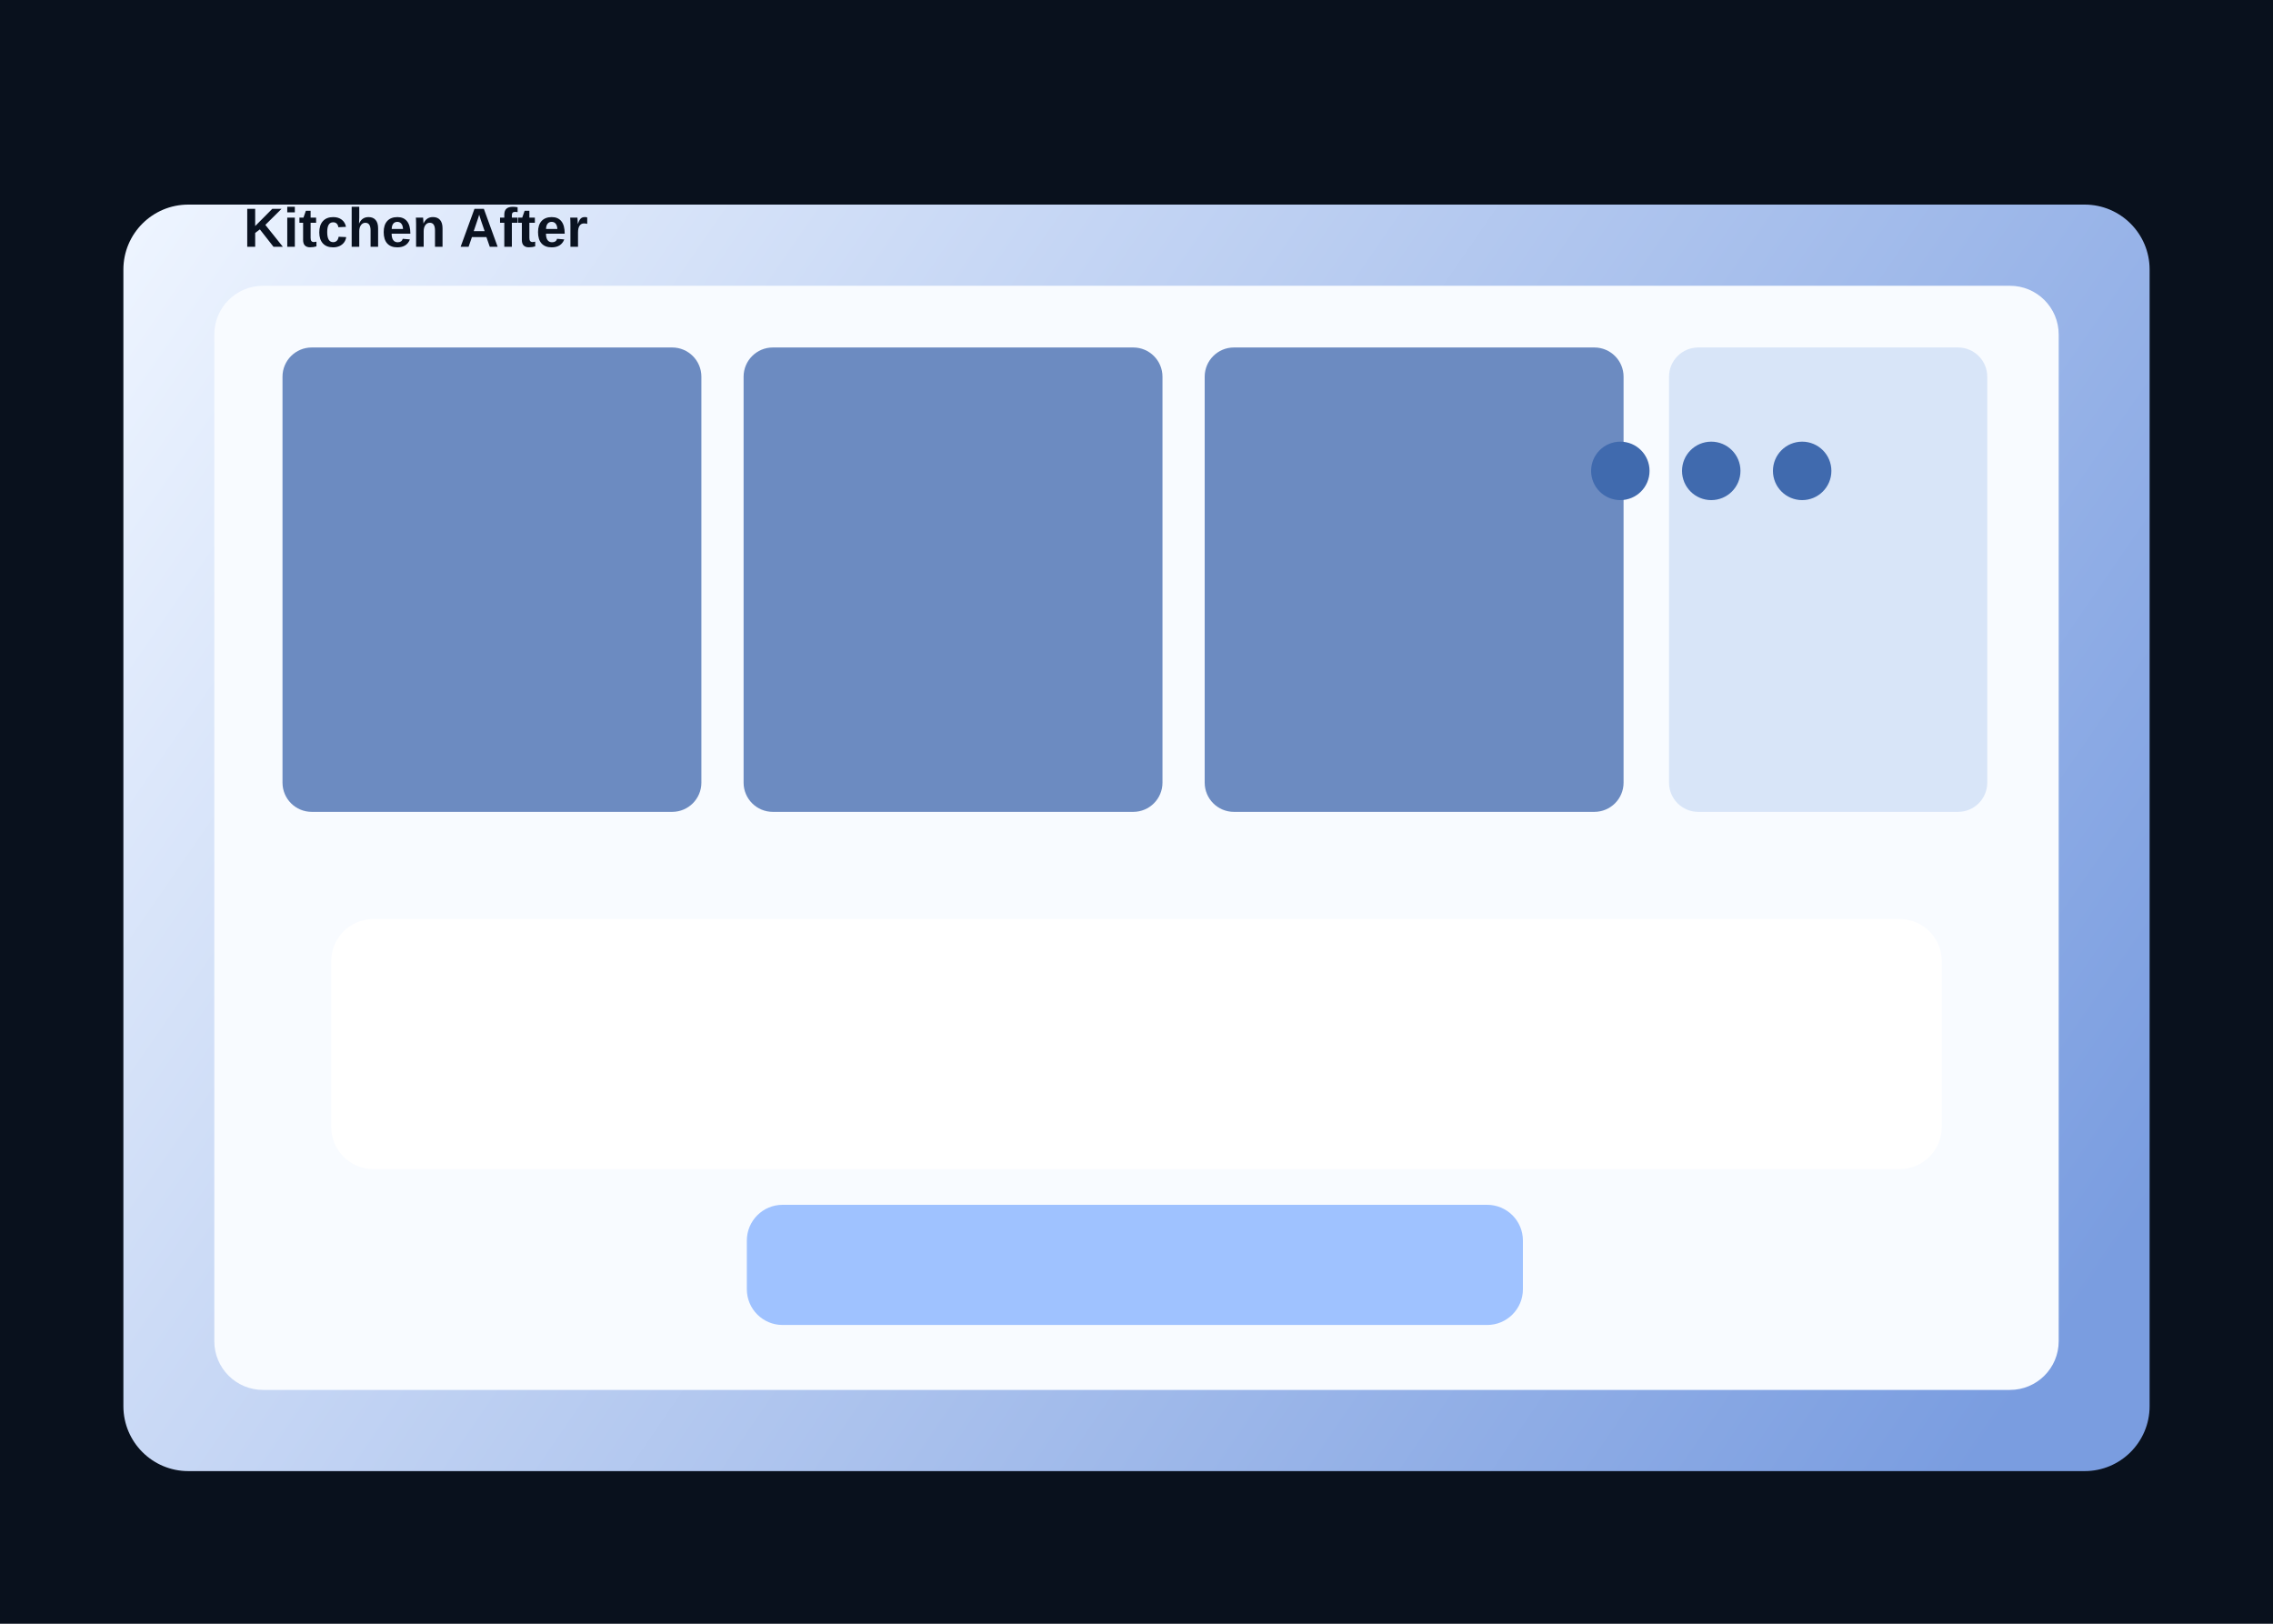
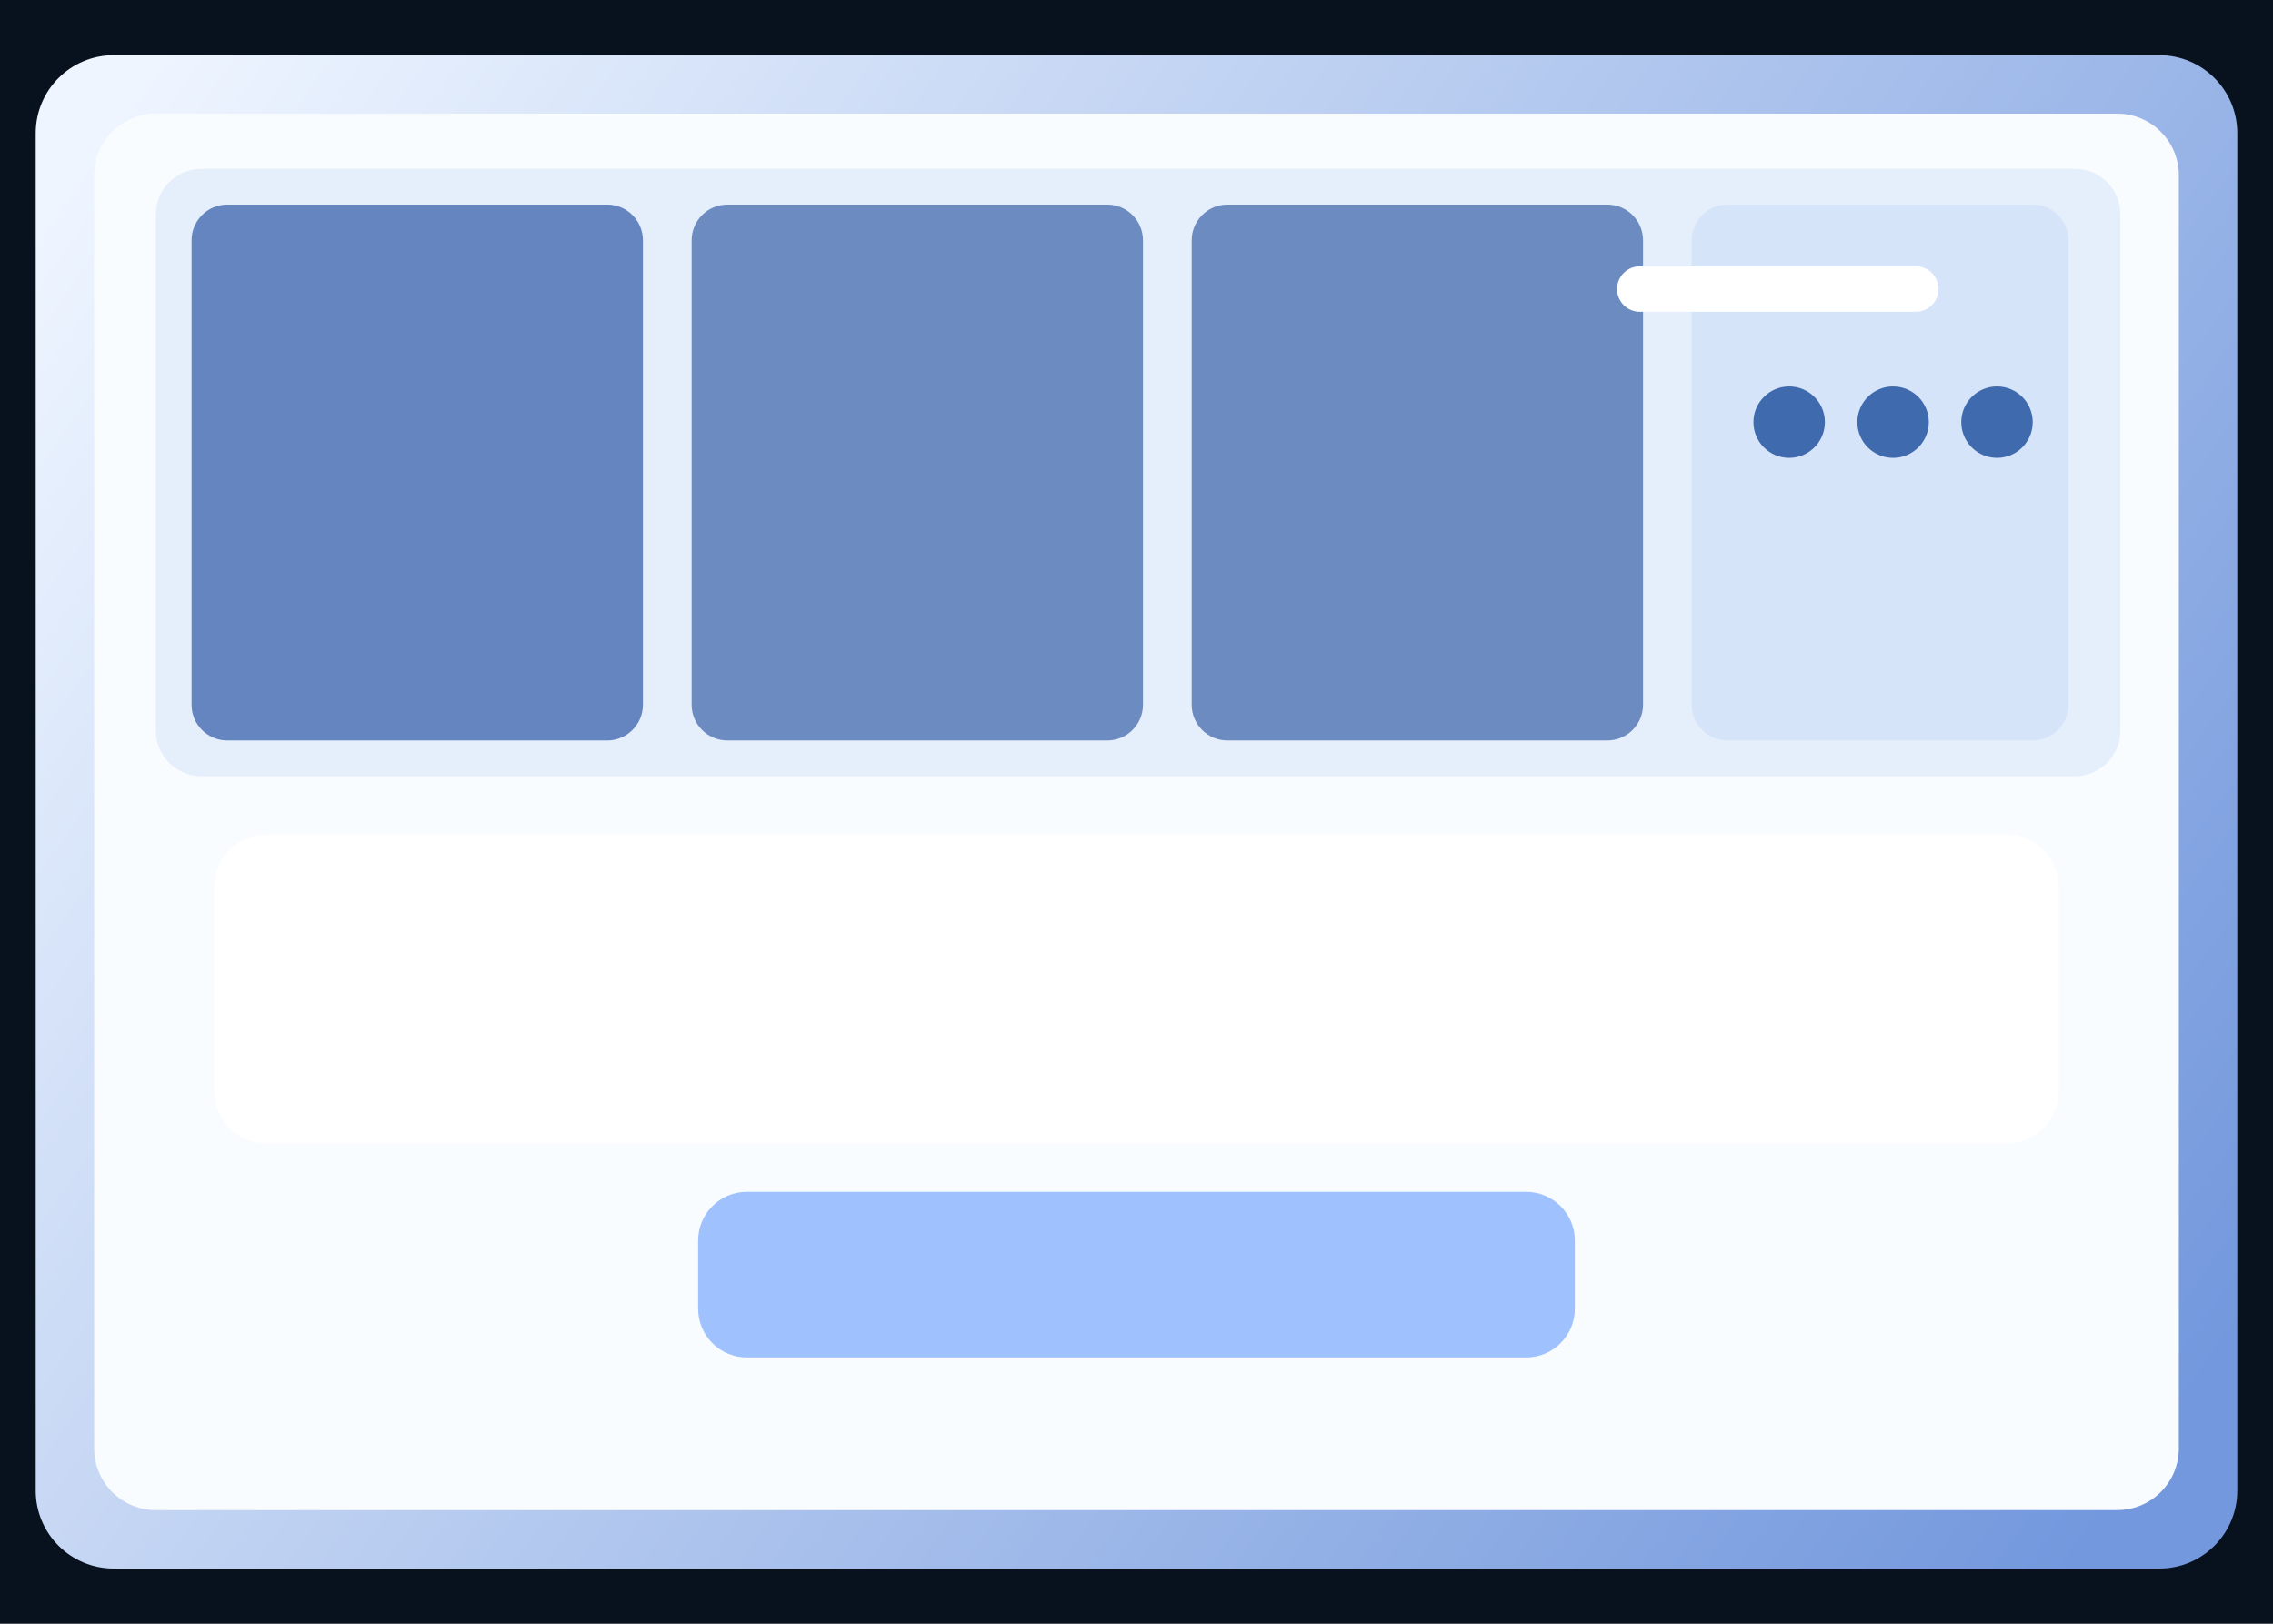
<svg xmlns="http://www.w3.org/2000/svg" width="1400" height="1000" viewBox="0 0 1400 1000" fill="none">
  <defs>
-     <linearGradient id="kitchen-bg" x1="102" y1="118" x2="1224" y2="890" gradientUnits="userSpaceOnUse">
-       <stop stop-color="#EDF4FF" />
-       <stop offset="1" stop-color="#7A9DE0" />
+     <linearGradient id="kitchen-bg" x1="72" y1="68" x2="1294" y2="942" gradientUnits="userSpaceOnUse">
+       <stop stop-color="#EEF5FF" />
+       <stop offset="1" stop-color="#7398DD" />
    </linearGradient>
  </defs>
-   <rect width="1400" height="1000" fill="#09111D" />
-   <rect x="76" y="126" width="1248" height="780" rx="40" fill="url(#kitchen-bg)" />
-   <rect x="132" y="176" width="1136" height="680" rx="30" fill="#F8FBFF" />
-   <rect x="174" y="214" width="258" height="286" rx="18" fill="#6C8BC1" />
-   <rect x="458" y="214" width="258" height="286" rx="18" fill="#6C8BC1" />
-   <rect x="742" y="214" width="258" height="286" rx="18" fill="#6C8BC1" />
-   <rect x="1028" y="214" width="196" height="286" rx="18" fill="#D8E5F8" />
-   <rect x="204" y="566" width="992" height="154" rx="26" fill="#FFFFFF" />
-   <rect x="460" y="742" width="478" height="74" rx="22" fill="#9FC2FF" />
-   <circle cx="998" cy="290" r="18" fill="#406AAE" />
-   <circle cx="1054" cy="290" r="18" fill="#406AAE" />
-   <circle cx="1110" cy="290" r="18" fill="#406AAE" />
-   <text x="150" y="152" fill="#0A1220" font-family="Sora, Arial, sans-serif" font-size="34" font-weight="700">Kitchen After</text>
+   <rect width="1400" height="1000" fill="#08111E" />
+   <rect x="22" y="34" width="1356" height="932" rx="48" fill="url(#kitchen-bg)" />
+   <rect x="58" y="70" width="1284" height="860" rx="38" fill="#F9FCFF" />
+   <rect x="96" y="104" width="1210" height="374" rx="28" fill="#E5EEFB" />
+   <rect x="118" y="126" width="278" height="330" rx="22" fill="#6485C0" />
+   <rect x="426" y="126" width="278" height="330" rx="22" fill="#6C8BC1" />
+   <rect x="734" y="126" width="278" height="330" rx="22" fill="#6C8BC1" />
+   <rect x="1042" y="126" width="232" height="330" rx="22" fill="#D5E4F9" />
+   <rect x="132" y="514" width="1136" height="190" rx="32" fill="#FFFFFF" />
+   <rect x="430" y="734" width="540" height="102" rx="30" fill="#9FC2FF" />
+   <rect x="996" y="164" width="198" height="28" rx="14" fill="#FFFFFF" />
+   <circle cx="1102" cy="260" r="22" fill="#406AAE" />
+   <circle cx="1166" cy="260" r="22" fill="#406AAE" />
+   <circle cx="1230" cy="260" r="22" fill="#406AAE" />
</svg>
